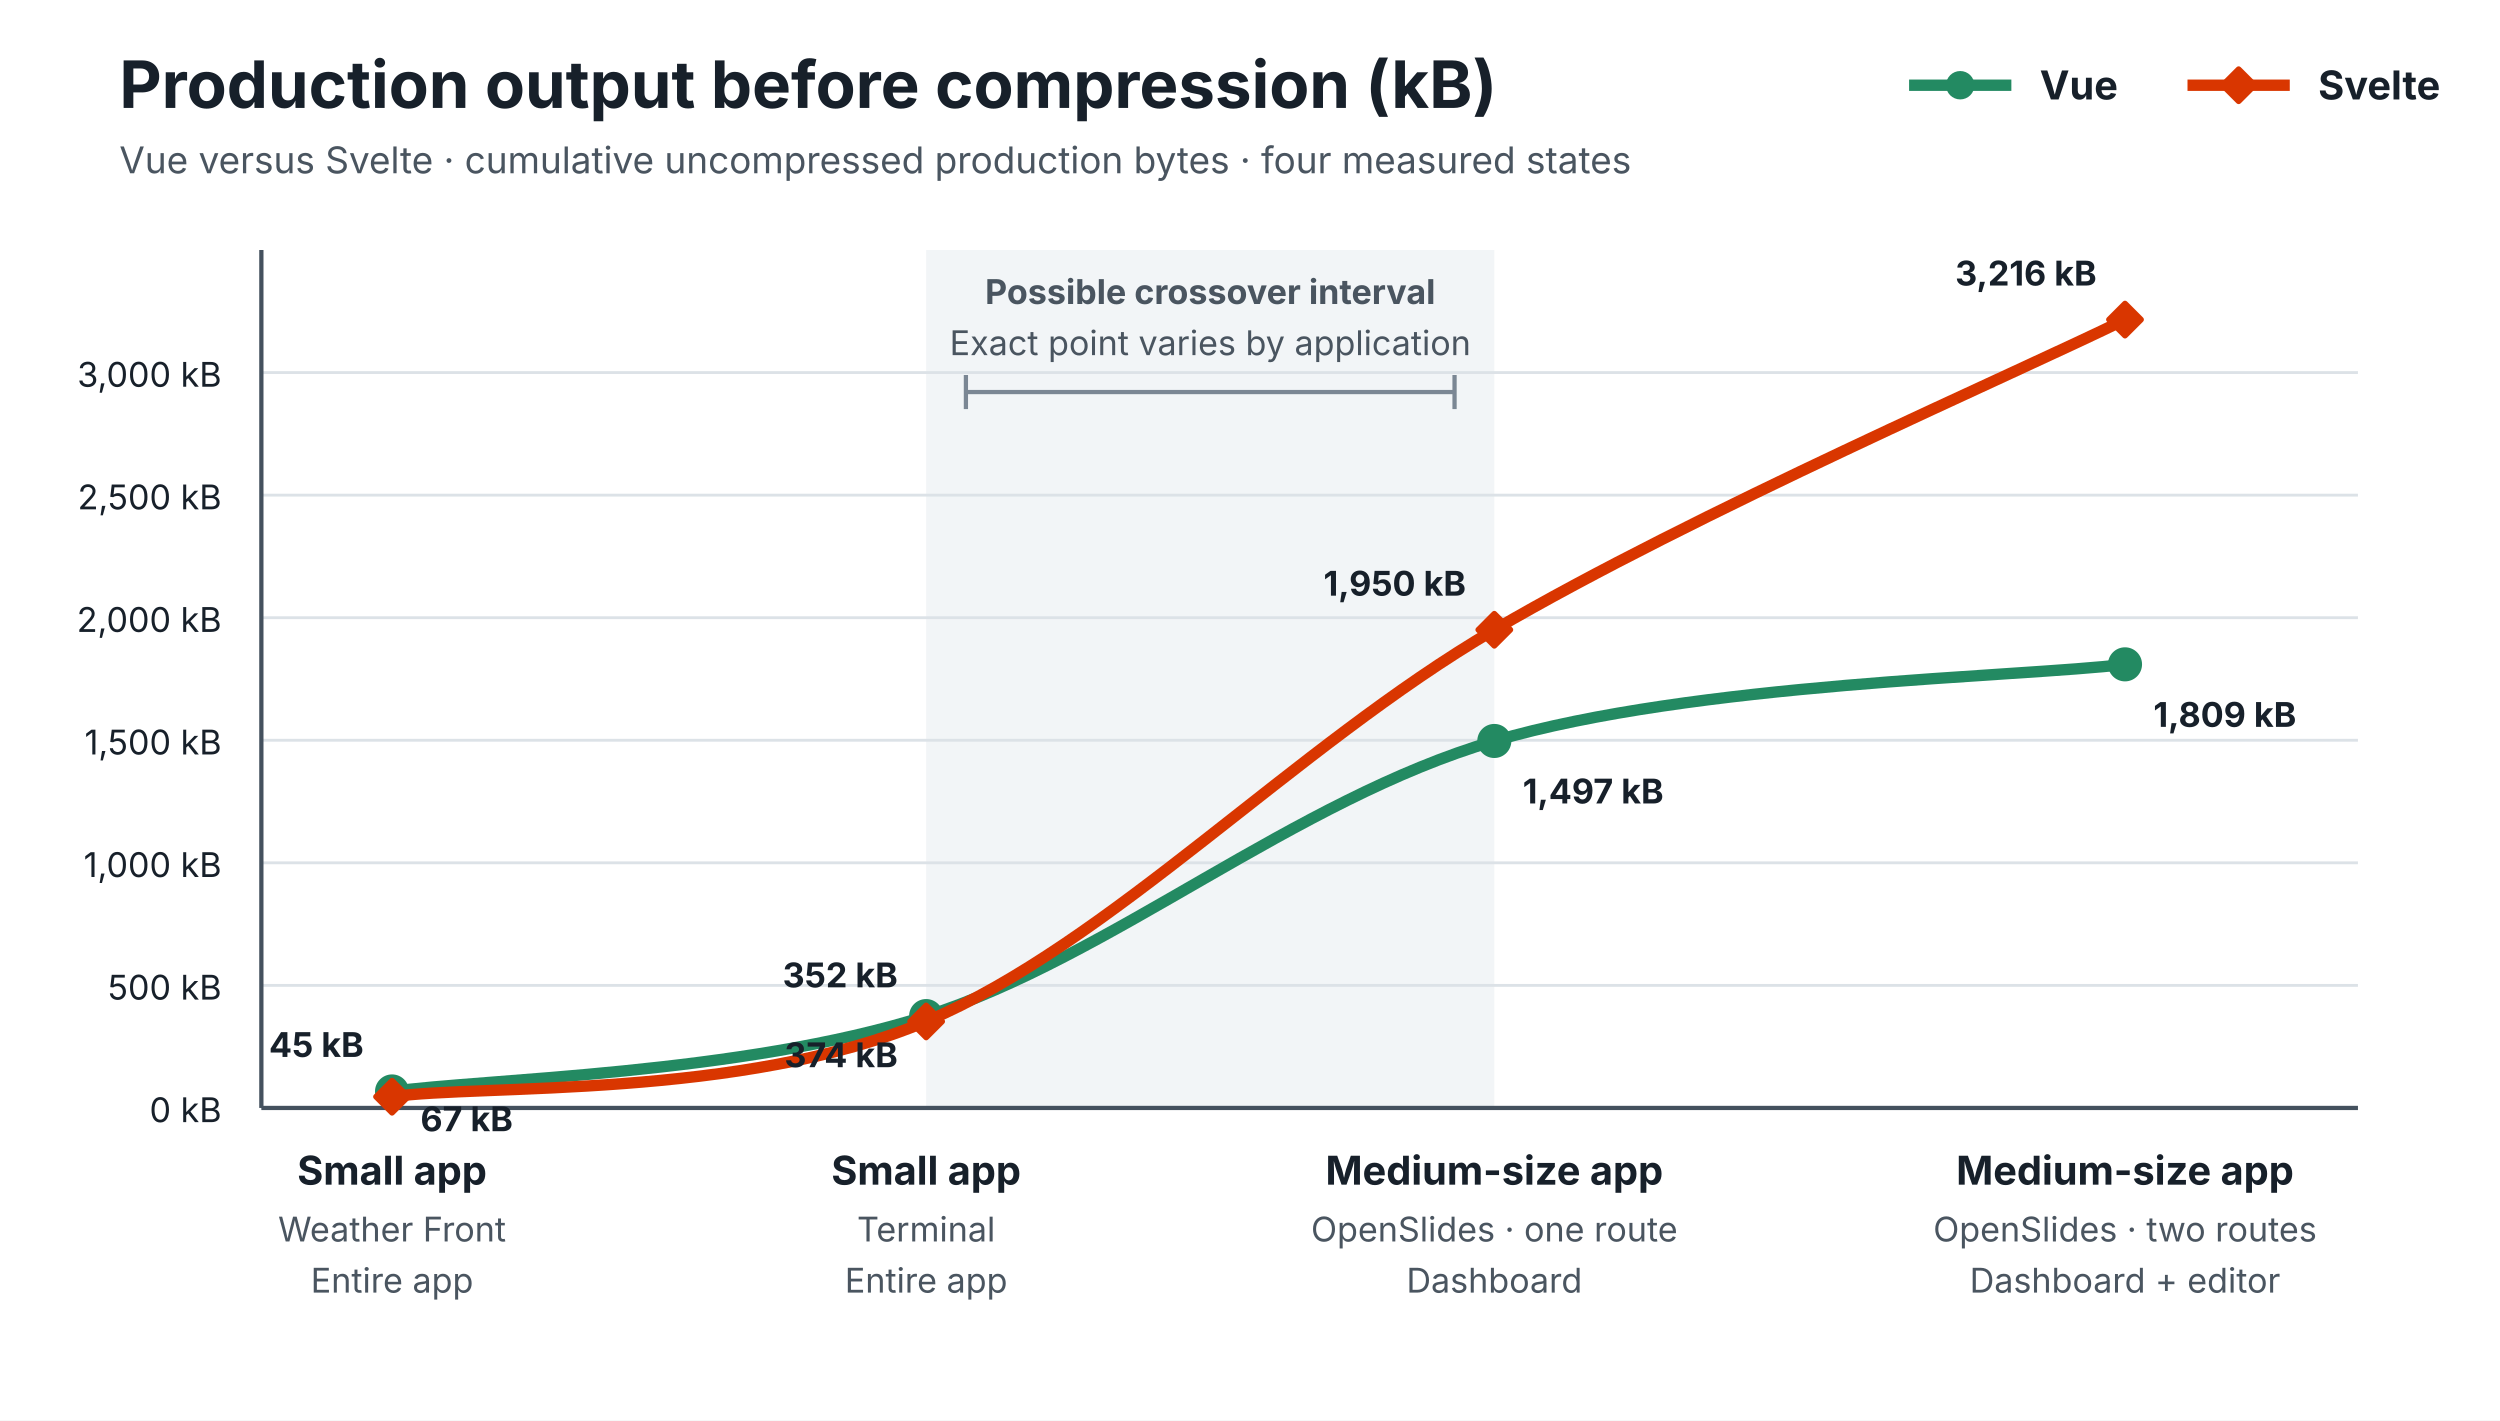
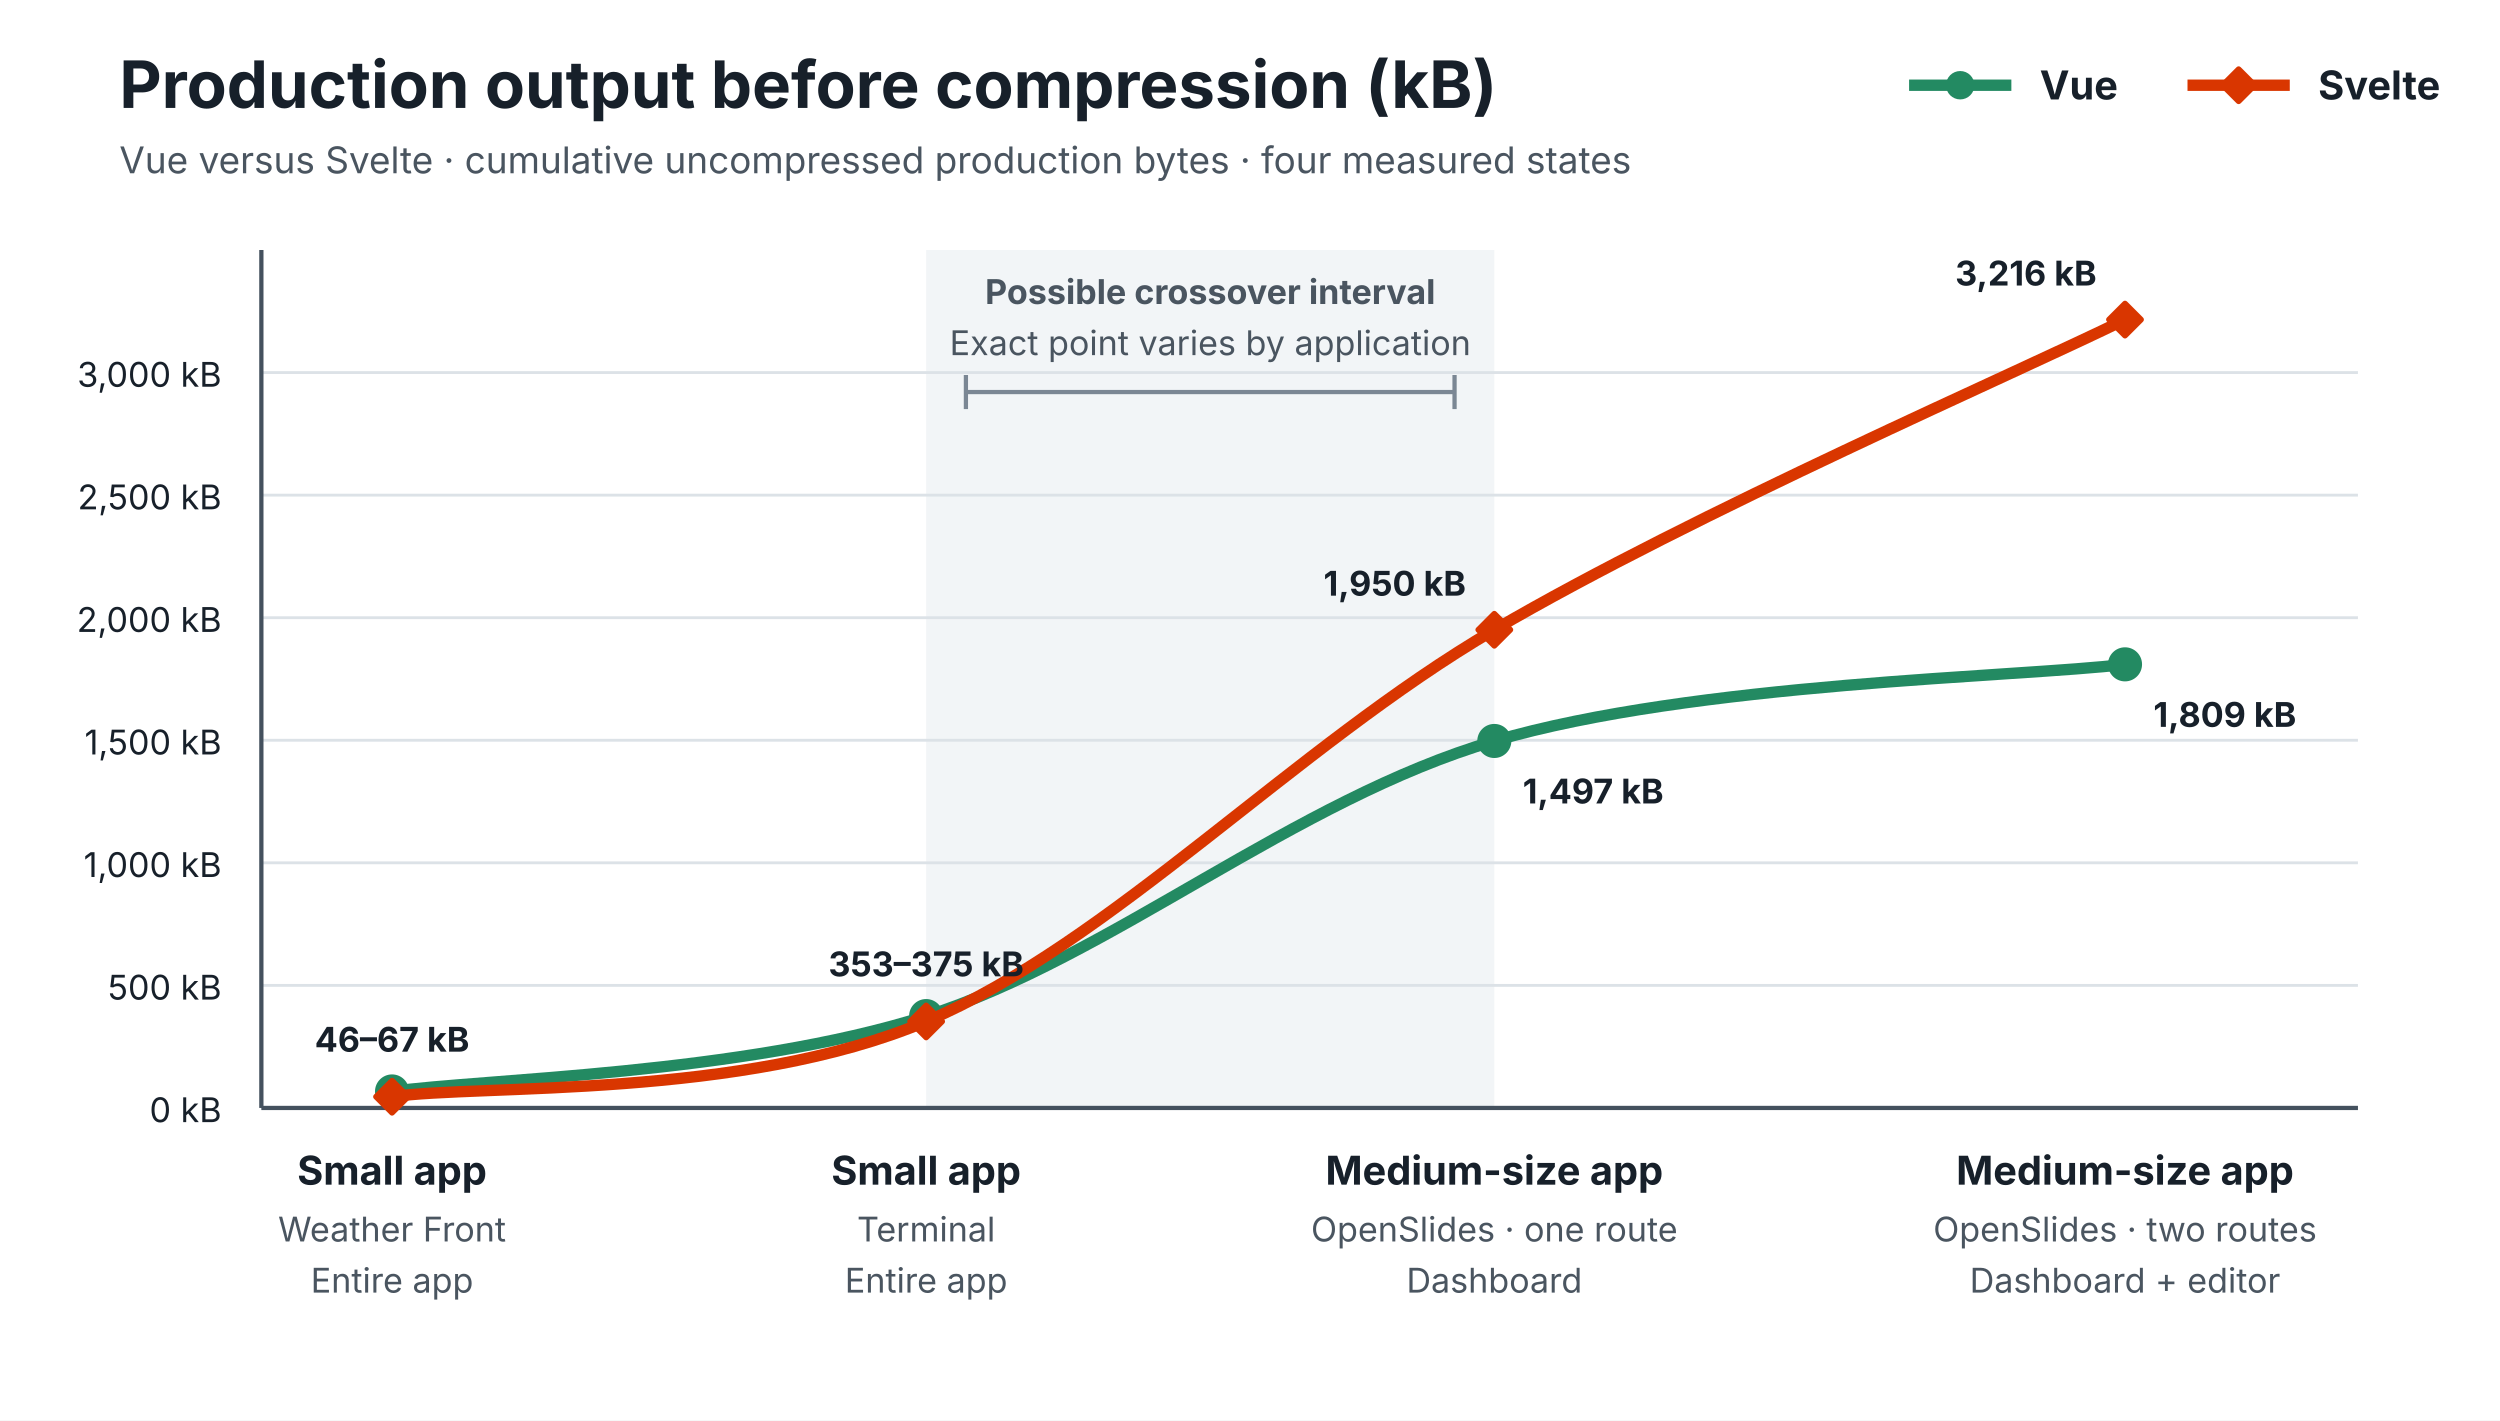
<svg xmlns="http://www.w3.org/2000/svg" width="880" height="500" viewBox="0 0 880 500" role="img" aria-labelledby="title description">
  <style>
    text { font-family: ui-sans-serif, system-ui, -apple-system, BlinkMacSystemFont, "Segoe UI", sans-serif; fill: #17202a; }
    .title { font-size: 23px; font-weight: 700; }
    .subtitle { font-size: 13px; fill: #4a5560; }
    .axis { stroke: #44515e; stroke-width: 1.5; }
    .grid { stroke: #dce2e7; stroke-width: 1; }
    .tick { font-size: 12px; }
    .label { font-size: 14px; font-weight: 650; }
    .detail { font-size: 12px; fill: #4a5560; }
    .value { font-size: 12px; font-weight: 700; }
    .legend { font-size: 14px; font-weight: 650; }
    .crossover { font-size: 12px; font-weight: 700; fill: #4a5560; }
  </style>
  <rect width="880" height="500" fill="#ffffff" />
  <text x="42" y="38" class="title">Production output before compression (kB)</text>
  <text x="42" y="61" class="subtitle">Vue versus Svelte · cumulative uncompressed production bytes · four measured states</text>
  <line x1="672" y1="30" x2="708" y2="30" stroke="#238a62" stroke-width="4" />
  <circle cx="690" cy="30" r="5" fill="#238a62" />
  <text x="718" y="35" class="legend">Vue</text>
  <line x1="770" y1="30" x2="806" y2="30" stroke="#d93600" stroke-width="4" />
  <rect x="783" y="25" width="10" height="10" rx="1" fill="#d93600" transform="rotate(45 788 30)" />
  <text x="816" y="35" class="legend">Svelte</text>
  <rect x="326" y="88" width="200" height="302" fill="#f2f5f7" />
  <line x1="92" y1="390" x2="830" y2="390" class="grid" />
  <text x="78" y="395" text-anchor="end" class="tick">0 kB</text>
  <line x1="92" y1="346.86" x2="830" y2="346.86" class="grid" />
  <text x="78" y="351.86" text-anchor="end" class="tick">500 kB</text>
  <line x1="92" y1="303.71" x2="830" y2="303.71" class="grid" />
  <text x="78" y="308.71" text-anchor="end" class="tick">1,000 kB</text>
  <line x1="92" y1="260.57" x2="830" y2="260.57" class="grid" />
  <text x="78" y="265.57" text-anchor="end" class="tick">1,500 kB</text>
  <line x1="92" y1="217.43" x2="830" y2="217.43" class="grid" />
  <text x="78" y="222.43" text-anchor="end" class="tick">2,000 kB</text>
  <line x1="92" y1="174.29" x2="830" y2="174.29" class="grid" />
  <text x="78" y="179.29" text-anchor="end" class="tick">2,500 kB</text>
  <line x1="92" y1="131.14" x2="830" y2="131.14" class="grid" />
  <text x="78" y="136.14" text-anchor="end" class="tick">3,000 kB</text>
  <line x1="92" y1="88" x2="92" y2="390" class="axis" />
  <line x1="92" y1="390" x2="830" y2="390" class="axis" />
  <line x1="340" y1="138" x2="512" y2="138" stroke="#7b8794" stroke-width="1.5" />
  <line x1="340" y1="132" x2="340" y2="144" stroke="#7b8794" stroke-width="1.5" />
  <line x1="512" y1="132" x2="512" y2="144" stroke="#7b8794" stroke-width="1.5" />
  <text x="426" y="107" text-anchor="middle" class="crossover">Possible crossover interval</text>
  <text x="426" y="125" text-anchor="middle" class="detail">Exact point varies by application</text>
  <path d="M 138 384.19 C 169.33 379.77, 261.33 378.22, 326 357.66 C 390.67 337.10, 455.67 281.45, 526 260.82 C 596.33 240.19, 711.00 238.34, 748 233.85" fill="none" stroke="#238a62" stroke-width="4" stroke-linecap="round" stroke-linejoin="round" />
  <circle cx="138" cy="384.19" r="6" fill="#238a62" />
  <circle cx="326" cy="357.66" r="6" fill="#238a62" />
  <circle cx="526" cy="260.82" r="6" fill="#238a62" />
  <circle cx="748" cy="233.85" r="6" fill="#238a62" />
  <path d="M 138 386.05 C 169.33 381.63, 261.33 386.94, 326 359.55 C 390.67 332.16, 455.67 262.86, 526 221.68 C 596.33 180.50, 711.00 130.70, 748 112.5" fill="none" stroke="#d93600" stroke-width="4" stroke-linecap="round" stroke-linejoin="round" />
  <rect x="133" y="381.05" width="10" height="10" rx="1" fill="#d93600" transform="rotate(45 138 386.05)" />
  <rect x="321" y="354.55" width="10" height="10" rx="1" fill="#d93600" transform="rotate(45 326 359.55)" />
  <rect x="521" y="216.68" width="10" height="10" rx="1" fill="#d93600" transform="rotate(45 526 221.68)" />
  <rect x="743" y="107.5" width="10" height="10" rx="1" fill="#d93600" transform="rotate(45 748 112.5)" />
-   <text x="128" y="372.05" text-anchor="end" class="value">45 kB</text>
-   <text x="148" y="398.19" class="value">67 kB</text>
-   <text x="316" y="347.55" text-anchor="end" class="value">352 kB</text>
-   <text x="316" y="375.66" text-anchor="end" class="value">374 kB</text>
+   <text x="138" y="370.19" text-anchor="middle" class="value">46–67 kB</text>
+   <text x="326" y="343.66" text-anchor="middle" class="value">353–375 kB</text>
  <text x="516" y="209.68" text-anchor="end" class="value">1,950 kB</text>
  <text x="536" y="282.82" class="value">1,497 kB</text>
  <text x="738" y="100.5" text-anchor="end" class="value">3,216 kB</text>
  <text x="758" y="255.85" class="value">1,809 kB</text>
  <text x="138" y="417" text-anchor="middle" class="label">Small app</text>
  <text x="138" y="437" text-anchor="middle" class="detail">Weather Front</text>
  <text x="138" y="455" text-anchor="middle" class="detail">Entire app</text>
  <text x="326" y="417" text-anchor="middle" class="label">Small app</text>
  <text x="326" y="437" text-anchor="middle" class="detail">Terminal</text>
  <text x="326" y="455" text-anchor="middle" class="detail">Entire app</text>
  <text x="526" y="417" text-anchor="middle" class="label">Medium-size app</text>
  <text x="526" y="437" text-anchor="middle" class="detail">OpenSlides · one route</text>
  <text x="526" y="455" text-anchor="middle" class="detail">Dashboard</text>
  <text x="748" y="417" text-anchor="middle" class="label">Medium-size app</text>
  <text x="748" y="437" text-anchor="middle" class="detail">OpenSlides · two routes</text>
  <text x="748" y="455" text-anchor="middle" class="detail">Dashboard + editor</text>
</svg>
